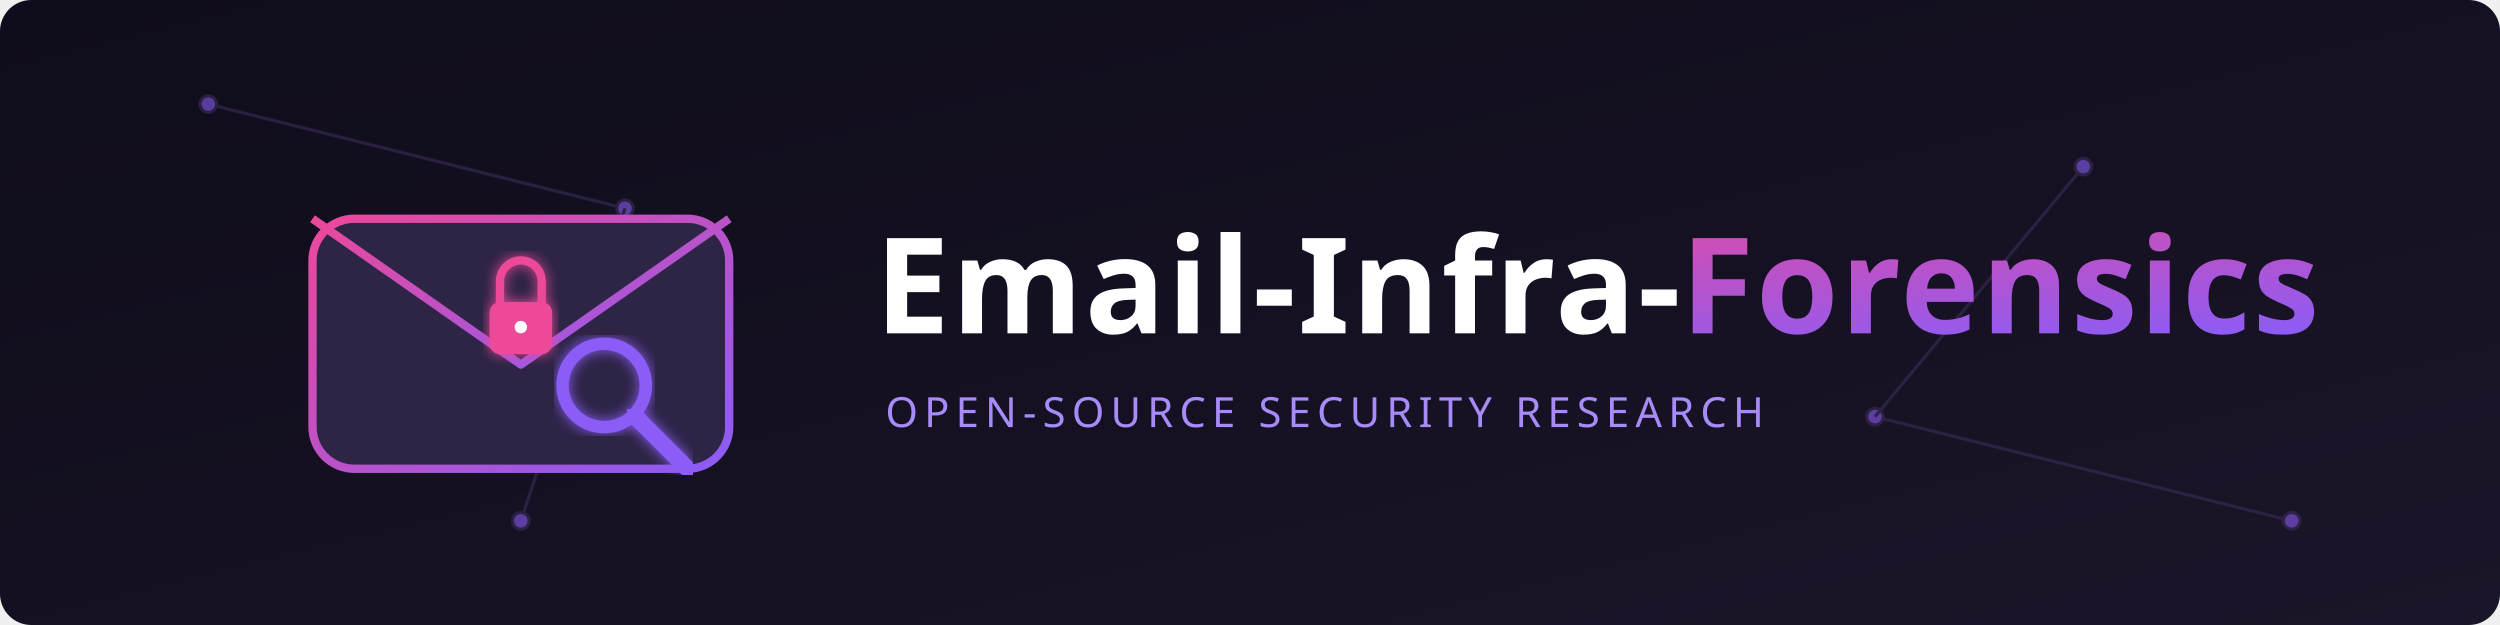
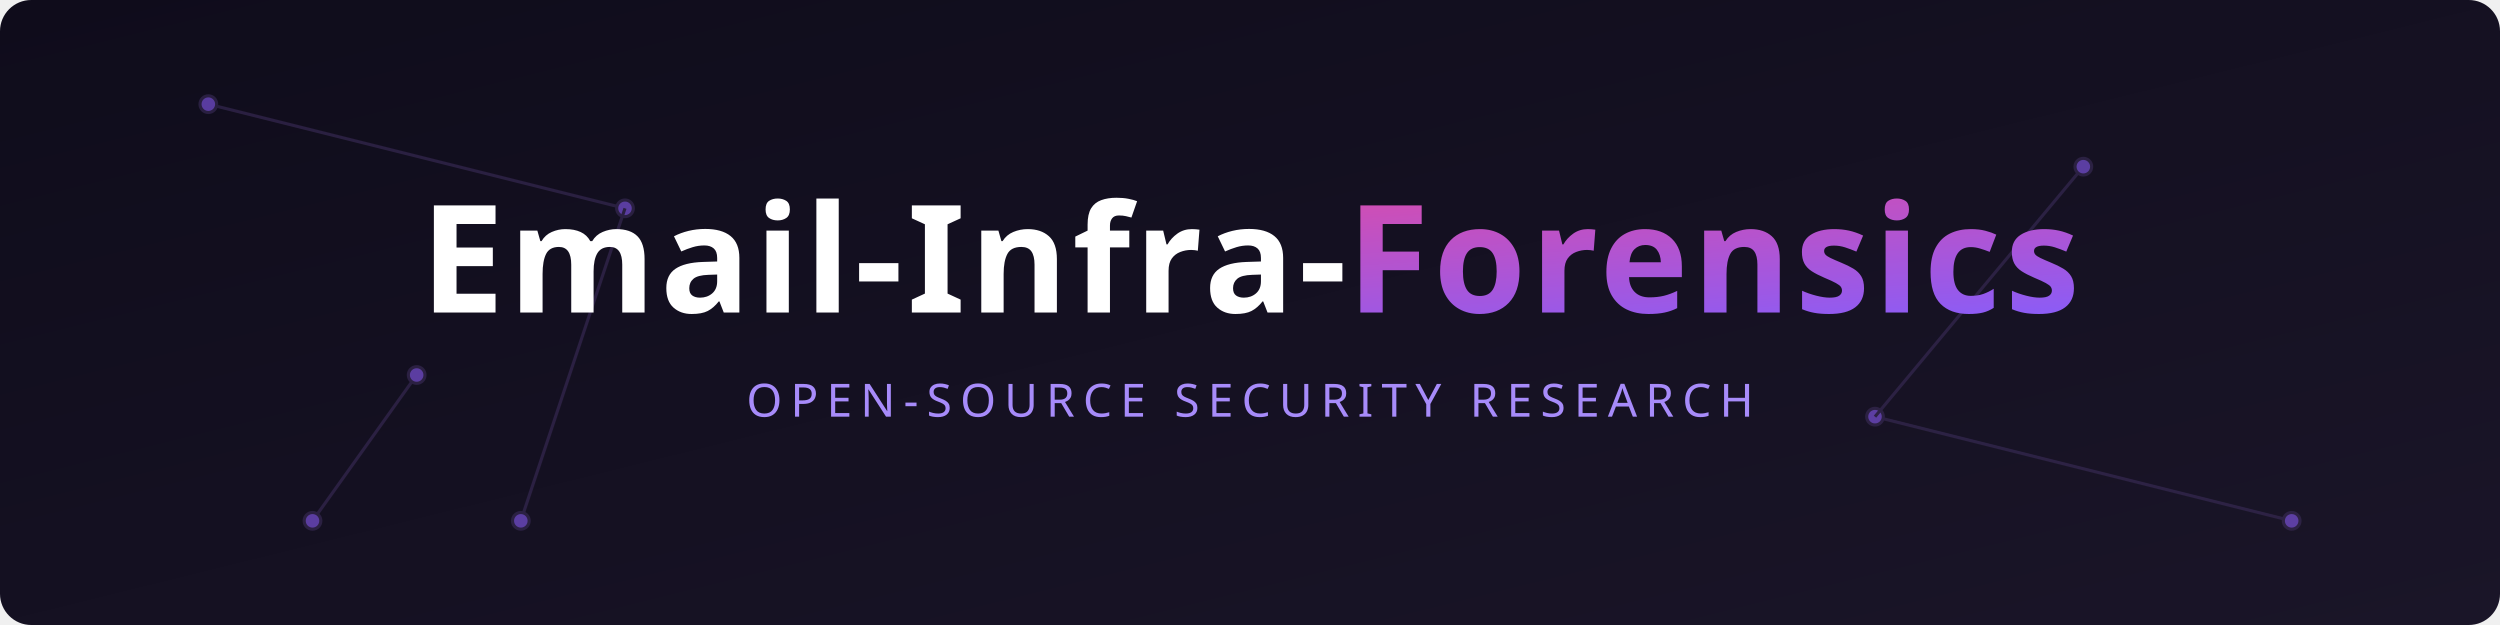
<svg xmlns="http://www.w3.org/2000/svg" width="1200" height="300" viewBox="0 0 1200 300">
  <defs>
    <linearGradient id="bg-grad" x1="0%" y1="0%" x2="100%" y2="100%">
      <stop offset="0%" stop-color="#0f0c1b" />
      <stop offset="100%" stop-color="#1a1528" />
    </linearGradient>
    <linearGradient id="accent-grad" x1="0%" y1="0%" x2="100%" y2="100%">
      <stop offset="0%" stop-color="#ec4899" />
      <stop offset="100%" stop-color="#8b5cf6" />
    </linearGradient>
    <filter id="glow">
      <feGaussianBlur stdDeviation="3" result="coloredBlur" />
      <feMerge>
        <feMergeNode in="coloredBlur" />
        <feMergeNode in="SourceGraphic" />
      </feMerge>
    </filter>
  </defs>
  <rect width="1200" height="300" fill="url(#bg-grad)" rx="15" />
  <g stroke="#3a2b58" stroke-width="1.5" opacity="0.6">
    <line x1="100" y1="50" x2="300" y2="100" />
    <circle cx="100" cy="50" r="4" fill="#8b5cf6" />
    <circle cx="300" cy="100" r="4" fill="#8b5cf6" />
    <line x1="300" y1="100" x2="250" y2="250" />
    <circle cx="250" cy="250" r="4" fill="#8b5cf6" />
    <line x1="900" y1="200" x2="1100" y2="250" />
    <circle cx="900" cy="200" r="4" fill="#8b5cf6" />
    <circle cx="1100" cy="250" r="4" fill="#8b5cf6" />
    <line x1="900" y1="200" x2="1000" y2="80" />
    <circle cx="1000" cy="80" r="4" fill="#8b5cf6" />
+     <line x1="150" y1="250" x2="200" y2="180" />
+     <circle cx="150" cy="250" r="4" fill="#8b5cf6" />
+     <circle cx="200" cy="180" r="4" fill="#8b5cf6" />
  </g>
-   <g transform="translate(150, 75)">
-     <path d="M20 30 L180 30 C191 30 200 39 200 50 L200 130 C200 141 191 150 180 150 L20 150 C9 150 0 141 0 130 L0 50 C0 39 9 30 20 30 Z" fill="#2d2446" stroke="url(#accent-grad)" stroke-width="4" />
-     <path d="M0 30 L100 100 L200 30" fill="none" stroke="url(#accent-grad)" stroke-width="4" stroke-linejoin="round" />
-     <g transform="translate(75, 45)" filter="url(#glow)">
-       <rect x="10" y="25" width="30" height="25" rx="5" fill="#ec4899" />
-       <path d="M15 25 V15 C15 9.5 19.5 5 25 5 C30.5 5 35 9.5 35 15 V25" fill="none" stroke="#ec4899" stroke-width="4" stroke-linecap="round" />
-       <circle cx="25" cy="37" r="3" fill="#fff" />
-     </g>
-     <g transform="translate(110, 80)">
-       <circle cx="30" cy="30" r="20" fill="none" stroke="#8b5cf6" stroke-width="6" filter="url(#glow)" />
-       <line x1="44" y1="44" x2="70" y2="70" stroke="#8b5cf6" stroke-width="8" stroke-linecap="round" filter="url(#glow)" />
-     </g>
-   </g>
-   <g transform="translate(420, 160)">
-     <text x="0" y="0" font-family="system-ui, sans-serif" font-size="64" font-weight="900" fill="#ffffff" letter-spacing="1">
+   <g>
+     <text text-anchor="middle" x="600" y="150" font-family="system-ui, sans-serif" font-size="72" font-weight="900" fill="#ffffff" letter-spacing="2">
      Email-Infra-<tspan fill="url(#accent-grad)">Forensics</tspan>
    </text>
-     <text x="5" y="45" font-family="system-ui, sans-serif" font-size="20" font-weight="400" fill="#a78bfa" letter-spacing="3">
+     <text text-anchor="middle" x="600" y="200" font-family="system-ui, sans-serif" font-size="22" font-weight="400" fill="#a78bfa" letter-spacing="4">
      OPEN-SOURCE SECURITY RESEARCH
    </text>
  </g>
</svg>
